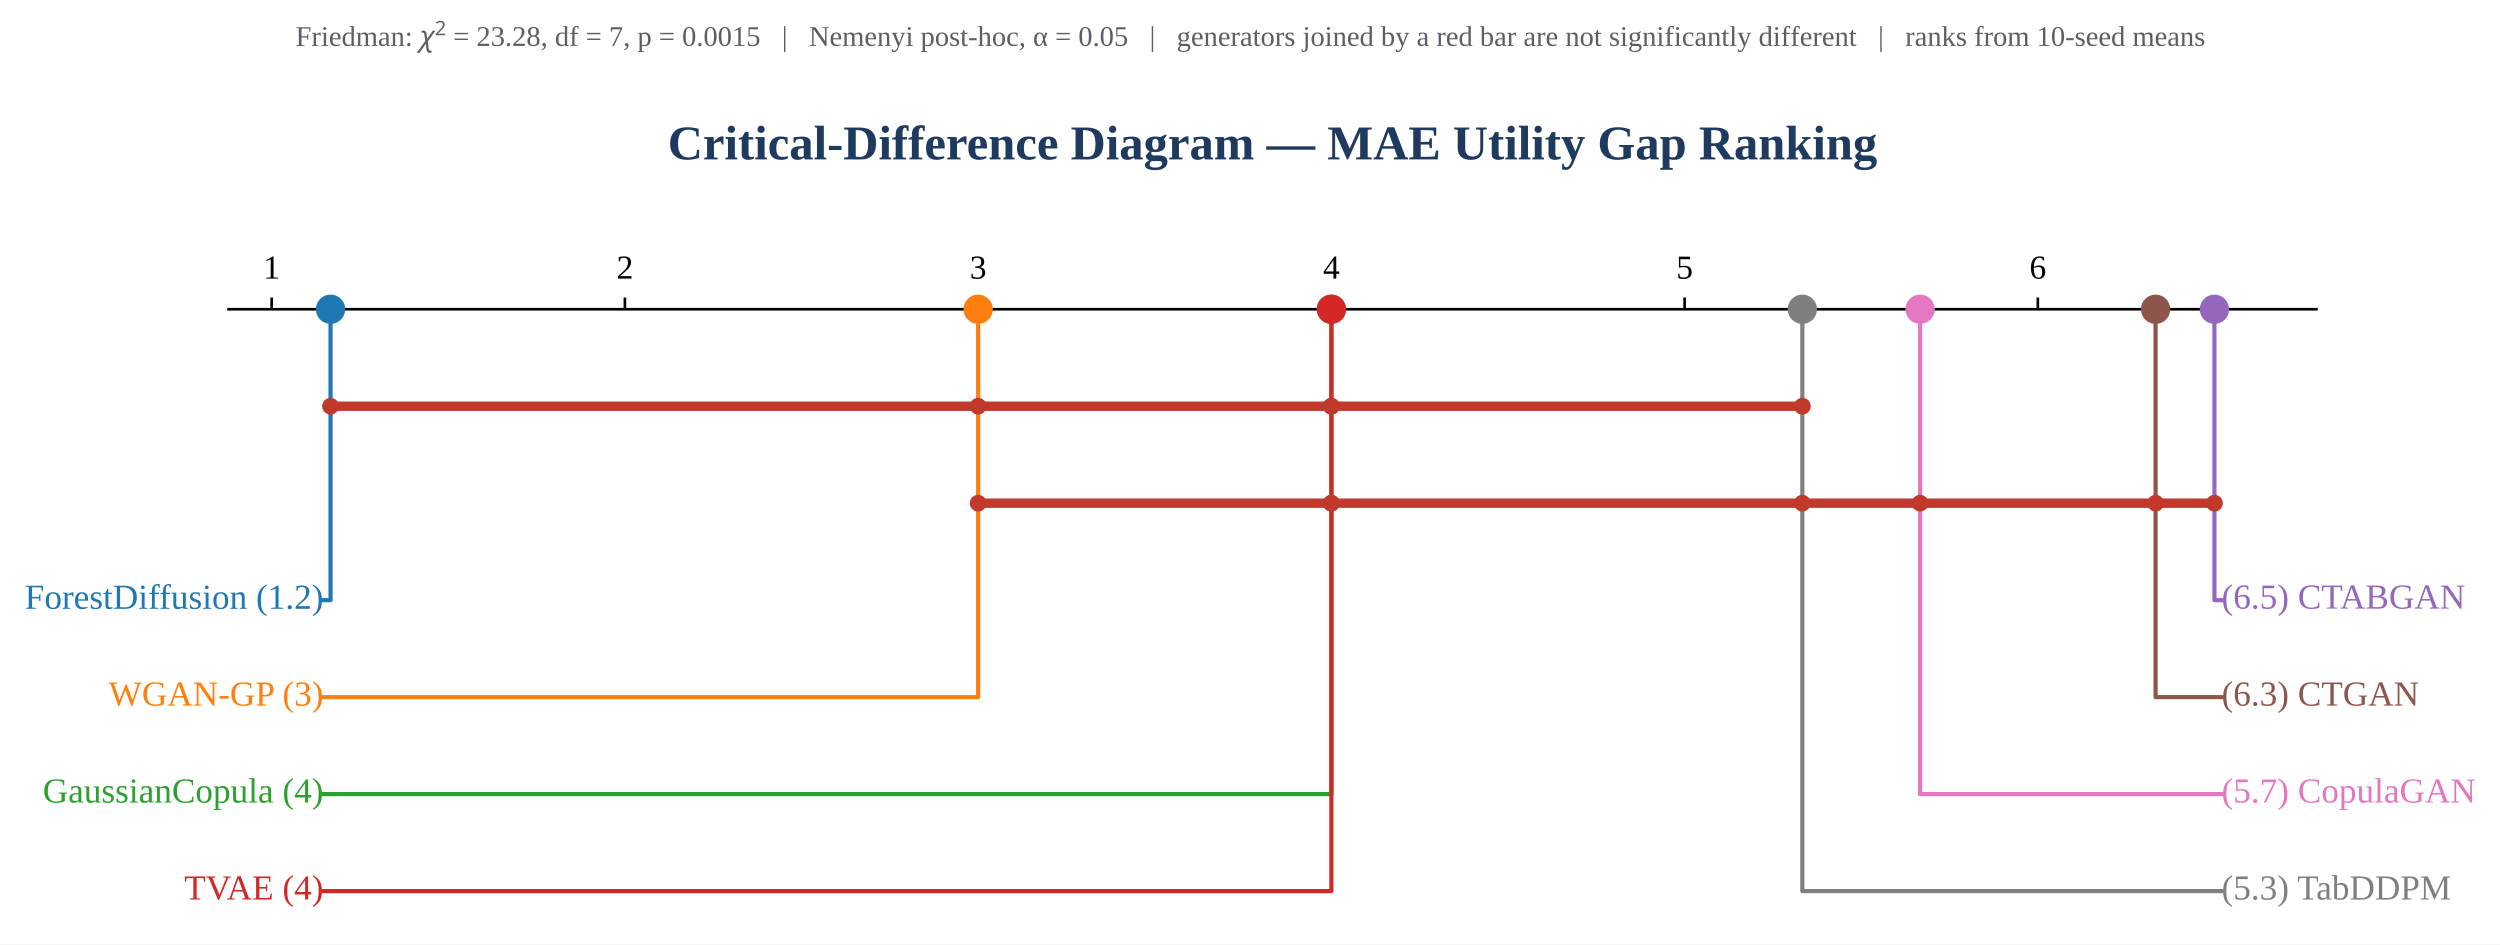
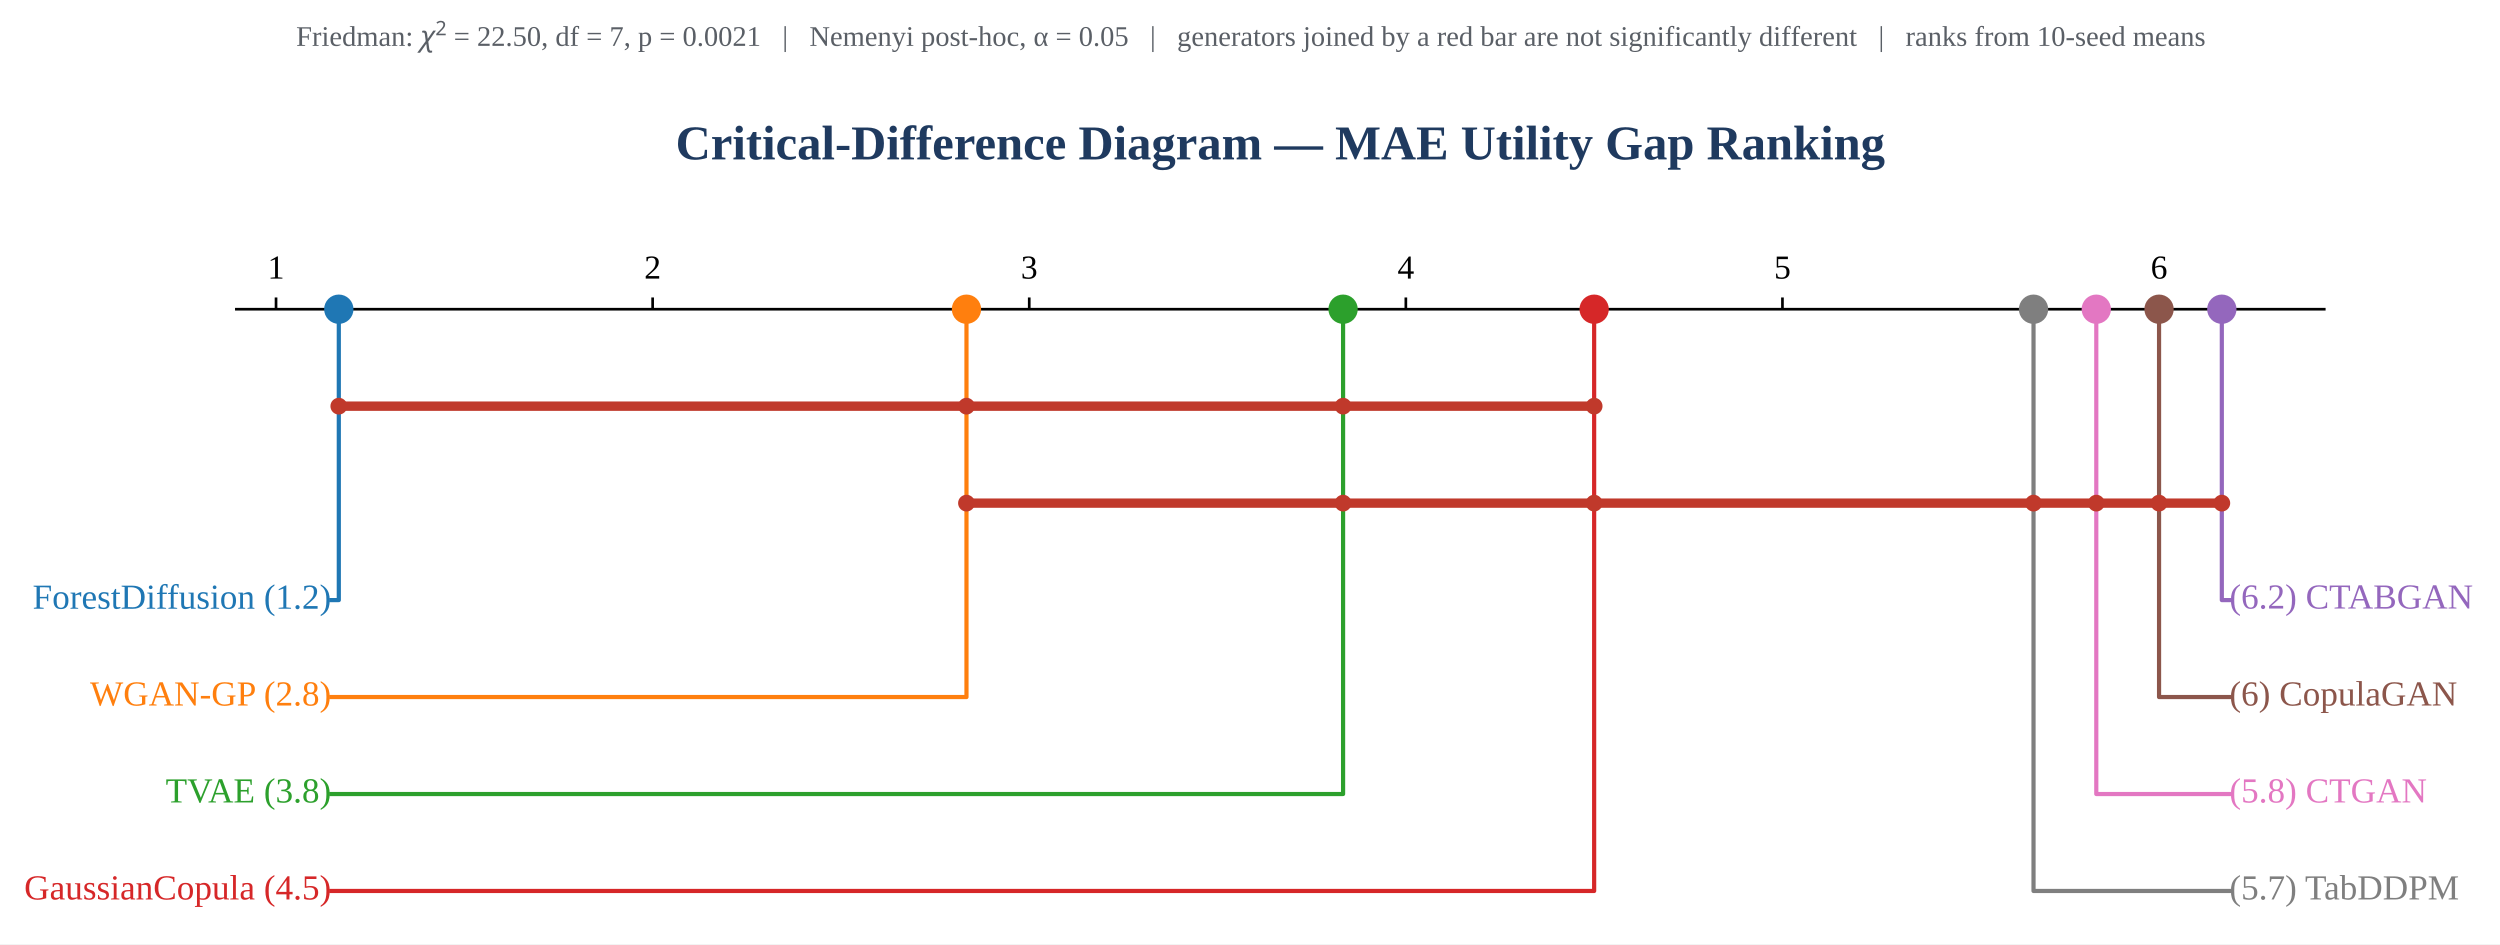
- <svg xmlns="http://www.w3.org/2000/svg" xmlns:xlink="http://www.w3.org/1999/xlink" width="745.301pt" height="281.52pt" viewBox="0 0 745.301 281.52" version="1.1">
+ <svg xmlns="http://www.w3.org/2000/svg" xmlns:xlink="http://www.w3.org/1999/xlink" width="745.386pt" height="281.52pt" viewBox="0 0 745.386 281.52" version="1.1">
  <defs>
    <style type="text/css">*{stroke-linejoin: round; stroke-linecap: butt}</style>
  </defs>
  <g id="figure_1">
    <g id="patch_1">
-       <path d="M 0 281.52  L 745.301 281.52  L 745.301 0  L 0 0  z " style="fill: #ffffff" />
+       <path d="M 0 281.52  L 745.386 281.52  L 745.386 0  L 0 0  z " style="fill: #ffffff" />
    </g>
    <g id="axes_1">
      <g id="patch_2">
-         <path d="M 68.147 274.32  L 690.57 274.32  L 690.57 83.52  L 68.147 83.52  z " style="fill: #ffffff" />
+         <path d="M 70.474 274.32  L 692.987 274.32  L 692.987 83.52  L 70.474 83.52  z " style="fill: #ffffff" />
      </g>
      <g id="matplotlib.axis_1">
        <g id="xtick_1">
          <g id="line2d_1">
            <defs>
-               <path id="m6cb0b99479" d="M 0 0  L 0 -3.5  " style="stroke: #000000; stroke-width: 0.8" />
+               <path id="ma6f47ea1eb" d="M 0 0  L 0 -3.5  " style="stroke: #000000; stroke-width: 0.8" />
            </defs>
            <g>
-               <use xlink:href="#m6cb0b99479" x="80.994" y="92.193" style="stroke: #000000; stroke-width: 0.8" />
+               <use xlink:href="#ma6f47ea1eb" x="82.301" y="92.193" style="stroke: #000000; stroke-width: 0.8" />
            </g>
          </g>
          <g id="text_1">
-             <text style="font-size: 10px; font-family: 'Tinos', 'Times New Roman', 'Liberation Serif', 'DejaVu Serif', serif; text-anchor: middle" x="80.994" y="83.063" transform="rotate(-0 80.99376 83.06304)">1</text>
+             <text style="font-size: 10px; font-family: 'Tinos', 'Times New Roman', 'Liberation Serif', 'DejaVu Serif', serif; text-anchor: middle" x="82.301" y="83.063" transform="rotate(-0 82.30123 83.06304)">1</text>
          </g>
        </g>
        <g id="xtick_2">
          <g id="line2d_2">
            <g>
-               <use xlink:href="#m6cb0b99479" x="186.299" y="92.193" style="stroke: #000000; stroke-width: 0.8" />
+               <use xlink:href="#ma6f47ea1eb" x="194.587" y="92.193" style="stroke: #000000; stroke-width: 0.8" />
            </g>
          </g>
          <g id="text_2">
-             <text style="font-size: 10px; font-family: 'Tinos', 'Times New Roman', 'Liberation Serif', 'DejaVu Serif', serif; text-anchor: middle" x="186.299" y="83.063" transform="rotate(-0 186.2989 83.06304)">2</text>
+             <text style="font-size: 10px; font-family: 'Tinos', 'Times New Roman', 'Liberation Serif', 'DejaVu Serif', serif; text-anchor: middle" x="194.587" y="83.063" transform="rotate(-0 194.5872 83.06304)">2</text>
          </g>
        </g>
        <g id="xtick_3">
          <g id="line2d_3">
            <g>
-               <use xlink:href="#m6cb0b99479" x="291.604" y="92.193" style="stroke: #000000; stroke-width: 0.8" />
+               <use xlink:href="#ma6f47ea1eb" x="306.873" y="92.193" style="stroke: #000000; stroke-width: 0.8" />
            </g>
          </g>
          <g id="text_3">
-             <text style="font-size: 10px; font-family: 'Tinos', 'Times New Roman', 'Liberation Serif', 'DejaVu Serif', serif; text-anchor: middle" x="291.604" y="83.063" transform="rotate(-0 291.6041 83.06304)">3</text>
+             <text style="font-size: 10px; font-family: 'Tinos', 'Times New Roman', 'Liberation Serif', 'DejaVu Serif', serif; text-anchor: middle" x="306.873" y="83.063" transform="rotate(-0 306.8732 83.06304)">3</text>
          </g>
        </g>
        <g id="xtick_4">
          <g id="line2d_4">
            <g>
-               <use xlink:href="#m6cb0b99479" x="396.909" y="92.193" style="stroke: #000000; stroke-width: 0.8" />
+               <use xlink:href="#ma6f47ea1eb" x="419.159" y="92.193" style="stroke: #000000; stroke-width: 0.8" />
            </g>
          </g>
          <g id="text_4">
-             <text style="font-size: 10px; font-family: 'Tinos', 'Times New Roman', 'Liberation Serif', 'DejaVu Serif', serif; text-anchor: middle" x="396.909" y="83.063" transform="rotate(-0 396.9092 83.06304)">4</text>
+             <text style="font-size: 10px; font-family: 'Tinos', 'Times New Roman', 'Liberation Serif', 'DejaVu Serif', serif; text-anchor: middle" x="419.159" y="83.063" transform="rotate(-0 419.1593 83.06304)">4</text>
          </g>
        </g>
        <g id="xtick_5">
          <g id="line2d_5">
            <g>
-               <use xlink:href="#m6cb0b99479" x="502.214" y="92.193" style="stroke: #000000; stroke-width: 0.8" />
+               <use xlink:href="#ma6f47ea1eb" x="531.445" y="92.193" style="stroke: #000000; stroke-width: 0.8" />
            </g>
          </g>
          <g id="text_5">
-             <text style="font-size: 10px; font-family: 'Tinos', 'Times New Roman', 'Liberation Serif', 'DejaVu Serif', serif; text-anchor: middle" x="502.214" y="83.063" transform="rotate(-0 502.2144 83.06304)">5</text>
+             <text style="font-size: 10px; font-family: 'Tinos', 'Times New Roman', 'Liberation Serif', 'DejaVu Serif', serif; text-anchor: middle" x="531.445" y="83.063" transform="rotate(-0 531.4453 83.06304)">5</text>
          </g>
        </g>
        <g id="xtick_6">
          <g id="line2d_6">
            <g>
-               <use xlink:href="#m6cb0b99479" x="607.52" y="92.193" style="stroke: #000000; stroke-width: 0.8" />
+               <use xlink:href="#ma6f47ea1eb" x="643.731" y="92.193" style="stroke: #000000; stroke-width: 0.8" />
            </g>
          </g>
          <g id="text_6">
-             <text style="font-size: 10px; font-family: 'Tinos', 'Times New Roman', 'Liberation Serif', 'DejaVu Serif', serif; text-anchor: middle" x="607.52" y="83.063" transform="rotate(-0 607.5195 83.06304)">6</text>
+             <text style="font-size: 10px; font-family: 'Tinos', 'Times New Roman', 'Liberation Serif', 'DejaVu Serif', serif; text-anchor: middle" x="643.731" y="83.063" transform="rotate(-0 643.7313 83.06304)">6</text>
          </g>
        </g>
      </g>
      <g id="line2d_7">
-         <path d="M 96.439 178.92  L 98.545 178.92  L 98.545 92.193  " clip-path="url(#p4c7561c23e)" style="fill: none; stroke: #1f77b4; stroke-width: 1.25; stroke-linecap: square" />
+         <path d="M 98.77 178.92  L 101.016 178.92  L 101.016 92.193  " clip-path="url(#p7aae675412)" style="fill: none; stroke: #1f77b4; stroke-width: 1.25; stroke-linecap: square" />
      </g>
      <g id="line2d_8">
-         <path d="M 96.439 207.829  L 291.604 207.829  L 291.604 92.193  " clip-path="url(#p4c7561c23e)" style="fill: none; stroke: #ff7f0e; stroke-width: 1.25; stroke-linecap: square" />
+         <path d="M 98.77 207.829  L 288.159 207.829  L 288.159 92.193  " clip-path="url(#p7aae675412)" style="fill: none; stroke: #ff7f0e; stroke-width: 1.25; stroke-linecap: square" />
      </g>
      <g id="line2d_9">
-         <path d="M 96.439 236.738  L 396.909 236.738  L 396.909 92.193  " clip-path="url(#p4c7561c23e)" style="fill: none; stroke: #2ca02c; stroke-width: 1.25; stroke-linecap: square" />
+         <path d="M 98.77 236.738  L 400.445 236.738  L 400.445 92.193  " clip-path="url(#p7aae675412)" style="fill: none; stroke: #2ca02c; stroke-width: 1.25; stroke-linecap: square" />
      </g>
      <g id="line2d_10">
-         <path d="M 96.439 265.647  L 396.909 265.647  L 396.909 92.193  " clip-path="url(#p4c7561c23e)" style="fill: none; stroke: #d62728; stroke-width: 1.25; stroke-linecap: square" />
+         <path d="M 98.77 265.647  L 475.302 265.647  L 475.302 92.193  " clip-path="url(#p7aae675412)" style="fill: none; stroke: #d62728; stroke-width: 1.25; stroke-linecap: square" />
      </g>
      <g id="line2d_11">
-         <path d="M 662.278 178.92  L 660.172 178.92  L 660.172 92.193  " clip-path="url(#p4c7561c23e)" style="fill: none; stroke: #9467bd; stroke-width: 1.25; stroke-linecap: square" />
+         <path d="M 664.691 178.92  L 662.446 178.92  L 662.446 92.193  " clip-path="url(#p7aae675412)" style="fill: none; stroke: #9467bd; stroke-width: 1.25; stroke-linecap: square" />
      </g>
      <g id="line2d_12">
-         <path d="M 662.278 207.829  L 642.621 207.829  L 642.621 92.193  " clip-path="url(#p4c7561c23e)" style="fill: none; stroke: #8c564b; stroke-width: 1.25; stroke-linecap: square" />
+         <path d="M 664.691 207.829  L 643.731 207.829  L 643.731 92.193  " clip-path="url(#p7aae675412)" style="fill: none; stroke: #8c564b; stroke-width: 1.25; stroke-linecap: square" />
      </g>
      <g id="line2d_13">
-         <path d="M 662.278 236.738  L 572.418 236.738  L 572.418 92.193  " clip-path="url(#p4c7561c23e)" style="fill: none; stroke: #e377c2; stroke-width: 1.25; stroke-linecap: square" />
+         <path d="M 664.691 236.738  L 625.017 236.738  L 625.017 92.193  " clip-path="url(#p7aae675412)" style="fill: none; stroke: #e377c2; stroke-width: 1.25; stroke-linecap: square" />
      </g>
      <g id="line2d_14">
-         <path d="M 662.278 265.647  L 537.316 265.647  L 537.316 92.193  " clip-path="url(#p4c7561c23e)" style="fill: none; stroke: #7f7f7f; stroke-width: 1.25; stroke-linecap: square" />
+         <path d="M 664.691 265.647  L 606.303 265.647  L 606.303 92.193  " clip-path="url(#p7aae675412)" style="fill: none; stroke: #7f7f7f; stroke-width: 1.25; stroke-linecap: square" />
      </g>
      <g id="patch_3">
-         <path d="M 68.147 92.193  L 690.57 92.193  " style="fill: none; stroke: #000000; stroke-width: 0.8; stroke-linejoin: miter; stroke-linecap: square" />
+         <path d="M 70.474 92.193  L 692.987 92.193  " style="fill: none; stroke: #000000; stroke-width: 0.8; stroke-linejoin: miter; stroke-linecap: square" />
      </g>
      <g id="line2d_15">
-         <path d="M 291.604 121.102  L 98.545 121.102  L 537.316 121.102  L 396.909 121.102  L 396.909 121.102  " clip-path="url(#p4c7561c23e)" style="fill: none; stroke: #c0392b; stroke-width: 2.8; stroke-linecap: square" />
-         <defs>
-           <path id="md70bd07c31" d="M 0 2  C 0.53 2 1.039 1.789 1.414 1.414  C 1.789 1.039 2 0.53 2 0  C 2 -0.53 1.789 -1.039 1.414 -1.414  C 1.039 -1.789 0.53 -2 0 -2  C -0.53 -2 -1.039 -1.789 -1.414 -1.414  C -1.789 -1.039 -2 -0.53 -2 0  C -2 0.53 -1.789 1.039 -1.414 1.414  C -1.039 1.789 -0.53 2 0 2  z " style="stroke: #c0392b" />
-         </defs>
-         <g clip-path="url(#p4c7561c23e)">
-           <use xlink:href="#md70bd07c31" x="291.604" y="121.102" style="fill: #c0392b; stroke: #c0392b" />
-           <use xlink:href="#md70bd07c31" x="98.545" y="121.102" style="fill: #c0392b; stroke: #c0392b" />
-           <use xlink:href="#md70bd07c31" x="537.316" y="121.102" style="fill: #c0392b; stroke: #c0392b" />
-           <use xlink:href="#md70bd07c31" x="396.909" y="121.102" style="fill: #c0392b; stroke: #c0392b" />
-           <use xlink:href="#md70bd07c31" x="396.909" y="121.102" style="fill: #c0392b; stroke: #c0392b" />
+         <path d="M 475.302 121.102  L 400.445 121.102  L 288.159 121.102  L 101.016 121.102  " clip-path="url(#p7aae675412)" style="fill: none; stroke: #c0392b; stroke-width: 2.8; stroke-linecap: square" />
+         <defs>
+           <path id="m2d533ef9a0" d="M 0 2  C 0.53 2 1.039 1.789 1.414 1.414  C 1.789 1.039 2 0.53 2 0  C 2 -0.53 1.789 -1.039 1.414 -1.414  C 1.039 -1.789 0.53 -2 0 -2  C -0.53 -2 -1.039 -1.789 -1.414 -1.414  C -1.789 -1.039 -2 -0.53 -2 0  C -2 0.53 -1.789 1.039 -1.414 1.414  C -1.039 1.789 -0.53 2 0 2  z " style="stroke: #c0392b" />
+         </defs>
+         <g clip-path="url(#p7aae675412)">
+           <use xlink:href="#m2d533ef9a0" x="475.302" y="121.102" style="fill: #c0392b; stroke: #c0392b" />
+           <use xlink:href="#m2d533ef9a0" x="400.445" y="121.102" style="fill: #c0392b; stroke: #c0392b" />
+           <use xlink:href="#m2d533ef9a0" x="288.159" y="121.102" style="fill: #c0392b; stroke: #c0392b" />
+           <use xlink:href="#m2d533ef9a0" x="101.016" y="121.102" style="fill: #c0392b; stroke: #c0392b" />
        </g>
      </g>
      <g id="line2d_16">
-         <path d="M 291.604 150.011  L 572.418 150.011  L 642.621 150.011  L 537.316 150.011  L 396.909 150.011  L 660.172 150.011  L 396.909 150.011  " clip-path="url(#p4c7561c23e)" style="fill: none; stroke: #c0392b; stroke-width: 2.8; stroke-linecap: square" />
-         <g clip-path="url(#p4c7561c23e)">
-           <use xlink:href="#md70bd07c31" x="291.604" y="150.011" style="fill: #c0392b; stroke: #c0392b" />
-           <use xlink:href="#md70bd07c31" x="572.418" y="150.011" style="fill: #c0392b; stroke: #c0392b" />
-           <use xlink:href="#md70bd07c31" x="642.621" y="150.011" style="fill: #c0392b; stroke: #c0392b" />
-           <use xlink:href="#md70bd07c31" x="537.316" y="150.011" style="fill: #c0392b; stroke: #c0392b" />
-           <use xlink:href="#md70bd07c31" x="396.909" y="150.011" style="fill: #c0392b; stroke: #c0392b" />
-           <use xlink:href="#md70bd07c31" x="660.172" y="150.011" style="fill: #c0392b; stroke: #c0392b" />
-           <use xlink:href="#md70bd07c31" x="396.909" y="150.011" style="fill: #c0392b; stroke: #c0392b" />
+         <path d="M 475.302 150.011  L 400.445 150.011  L 643.731 150.011  L 606.303 150.011  L 288.159 150.011  L 625.017 150.011  L 662.446 150.011  " clip-path="url(#p7aae675412)" style="fill: none; stroke: #c0392b; stroke-width: 2.8; stroke-linecap: square" />
+         <g clip-path="url(#p7aae675412)">
+           <use xlink:href="#m2d533ef9a0" x="475.302" y="150.011" style="fill: #c0392b; stroke: #c0392b" />
+           <use xlink:href="#m2d533ef9a0" x="400.445" y="150.011" style="fill: #c0392b; stroke: #c0392b" />
+           <use xlink:href="#m2d533ef9a0" x="643.731" y="150.011" style="fill: #c0392b; stroke: #c0392b" />
+           <use xlink:href="#m2d533ef9a0" x="606.303" y="150.011" style="fill: #c0392b; stroke: #c0392b" />
+           <use xlink:href="#m2d533ef9a0" x="288.159" y="150.011" style="fill: #c0392b; stroke: #c0392b" />
+           <use xlink:href="#m2d533ef9a0" x="625.017" y="150.011" style="fill: #c0392b; stroke: #c0392b" />
+           <use xlink:href="#m2d533ef9a0" x="662.446" y="150.011" style="fill: #c0392b; stroke: #c0392b" />
        </g>
      </g>
      <g id="text_7">
-         <text style="font-size: 10.5px; font-family: 'Tinos', 'Times New Roman', 'Liberation Serif', 'DejaVu Serif', serif; text-anchor: end; fill: #1f77b4" x="96.439" y="181.498" transform="rotate(-0 96.43852 181.4982)">ForestDiffusion (1.2)</text>
+         <text style="font-size: 10.5px; font-family: 'Tinos', 'Times New Roman', 'Liberation Serif', 'DejaVu Serif', serif; text-anchor: end; fill: #1f77b4" x="98.77" y="181.498" transform="rotate(-0 98.76984 181.4982)">ForestDiffusion (1.2)</text>
      </g>
      <g id="text_8">
-         <text style="font-size: 10.5px; font-family: 'Tinos', 'Times New Roman', 'Liberation Serif', 'DejaVu Serif', serif; text-anchor: end; fill: #ff7f0e" x="96.439" y="210.354" transform="rotate(-0 96.43852 210.354)">WGAN-GP (3)</text>
+         <text style="font-size: 10.5px; font-family: 'Tinos', 'Times New Roman', 'Liberation Serif', 'DejaVu Serif', serif; text-anchor: end; fill: #ff7f0e" x="98.77" y="210.354" transform="rotate(-0 98.76984 210.354)">WGAN-GP (2.8)</text>
      </g>
      <g id="text_9">
-         <text style="font-size: 10.5px; font-family: 'Tinos', 'Times New Roman', 'Liberation Serif', 'DejaVu Serif', serif; text-anchor: end; fill: #2ca02c" x="96.439" y="239.263" transform="rotate(-0 96.43852 239.2631)">GaussianCopula (4)</text>
+         <text style="font-size: 10.5px; font-family: 'Tinos', 'Times New Roman', 'Liberation Serif', 'DejaVu Serif', serif; text-anchor: end; fill: #2ca02c" x="98.77" y="239.263" transform="rotate(-0 98.76984 239.2631)">TVAE (3.8)</text>
      </g>
      <g id="text_10">
-         <text style="font-size: 10.5px; font-family: 'Tinos', 'Times New Roman', 'Liberation Serif', 'DejaVu Serif', serif; text-anchor: end; fill: #d62728" x="96.439" y="268.172" transform="rotate(-0 96.43852 268.1722)">TVAE (4)</text>
+         <text style="font-size: 10.5px; font-family: 'Tinos', 'Times New Roman', 'Liberation Serif', 'DejaVu Serif', serif; text-anchor: end; fill: #d62728" x="98.77" y="268.172" transform="rotate(-0 98.76984 268.1722)">GaussianCopula (4.5)</text>
      </g>
      <g id="text_11">
-         <text style="font-size: 10.5px; font-family: 'Tinos', 'Times New Roman', 'Liberation Serif', 'DejaVu Serif', serif; text-anchor: start; fill: #9467bd" x="662.278" y="181.445" transform="rotate(-0 662.2782 181.4449)">(6.5) CTABGAN</text>
+         <text style="font-size: 10.5px; font-family: 'Tinos', 'Times New Roman', 'Liberation Serif', 'DejaVu Serif', serif; text-anchor: start; fill: #9467bd" x="664.691" y="181.445" transform="rotate(-0 664.6913 181.4449)">(6.2) CTABGAN</text>
      </g>
      <g id="text_12">
-         <text style="font-size: 10.5px; font-family: 'Tinos', 'Times New Roman', 'Liberation Serif', 'DejaVu Serif', serif; text-anchor: start; fill: #8c564b" x="662.278" y="210.354" transform="rotate(-0 662.2782 210.354)">(6.3) CTGAN</text>
+         <text style="font-size: 10.5px; font-family: 'Tinos', 'Times New Roman', 'Liberation Serif', 'DejaVu Serif', serif; text-anchor: start; fill: #8c564b" x="664.691" y="210.354" transform="rotate(-0 664.6913 210.354)">(6) CopulaGAN</text>
      </g>
      <g id="text_13">
-         <text style="font-size: 10.5px; font-family: 'Tinos', 'Times New Roman', 'Liberation Serif', 'DejaVu Serif', serif; text-anchor: start; fill: #e377c2" x="662.278" y="239.263" transform="rotate(-0 662.2782 239.2631)">(5.7) CopulaGAN</text>
+         <text style="font-size: 10.5px; font-family: 'Tinos', 'Times New Roman', 'Liberation Serif', 'DejaVu Serif', serif; text-anchor: start; fill: #e377c2" x="664.691" y="239.263" transform="rotate(-0 664.6913 239.2631)">(5.8) CTGAN</text>
      </g>
      <g id="text_14">
-         <text style="font-size: 10.5px; font-family: 'Tinos', 'Times New Roman', 'Liberation Serif', 'DejaVu Serif', serif; text-anchor: start; fill: #7f7f7f" x="662.278" y="268.172" transform="rotate(-0 662.2782 268.1722)">(5.3) TabDDPM</text>
+         <text style="font-size: 10.5px; font-family: 'Tinos', 'Times New Roman', 'Liberation Serif', 'DejaVu Serif', serif; text-anchor: start; fill: #7f7f7f" x="664.691" y="268.172" transform="rotate(-0 664.6913 268.1722)">(5.7) TabDDPM</text>
      </g>
      <g id="text_15">
-         <text style="font-weight: 700; font-size: 14.5px; font-family: 'Tinos', 'Times New Roman', 'Liberation Serif', 'DejaVu Serif', serif; text-anchor: middle; fill: #1f3a5f" x="379.358" y="47.52" transform="rotate(-0 379.3583 47.52)">Critical-Difference Diagram — MAE Utility Gap Ranking</text>
+         <text style="font-weight: 700; font-size: 14.5px; font-family: 'Tinos', 'Times New Roman', 'Liberation Serif', 'DejaVu Serif', serif; text-anchor: middle; fill: #1f3a5f" x="381.731" y="47.52" transform="rotate(-0 381.7306 47.52)">Critical-Difference Diagram — MAE Utility Gap Ranking</text>
      </g>
      <g id="PathCollection_1">
        <defs>
-           <path id="m53646db72e" d="M 0 3.873  C 1.027 3.873 2.012 3.465 2.739 2.739  C 3.465 2.012 3.873 1.027 3.873 0  C 3.873 -1.027 3.465 -2.012 2.739 -2.739  C 2.012 -3.465 1.027 -3.873 0 -3.873  C -1.027 -3.873 -2.012 -3.465 -2.739 -2.739  C -3.465 -2.012 -3.873 -1.027 -3.873 0  C -3.873 1.027 -3.465 2.012 -2.739 2.739  C -2.012 3.465 -1.027 3.873 0 3.873  z " style="stroke: #1f77b4" />
-         </defs>
-         <g clip-path="url(#p4c7561c23e)">
-           <use xlink:href="#m53646db72e" x="98.545" y="92.193" style="fill: #1f77b4; stroke: #1f77b4" />
+           <path id="m0e9eb697b1" d="M 0 3.873  C 1.027 3.873 2.012 3.465 2.739 2.739  C 3.465 2.012 3.873 1.027 3.873 0  C 3.873 -1.027 3.465 -2.012 2.739 -2.739  C 2.012 -3.465 1.027 -3.873 0 -3.873  C -1.027 -3.873 -2.012 -3.465 -2.739 -2.739  C -3.465 -2.012 -3.873 -1.027 -3.873 0  C -3.873 1.027 -3.465 2.012 -2.739 2.739  C -2.012 3.465 -1.027 3.873 0 3.873  z " style="stroke: #1f77b4" />
+         </defs>
+         <g clip-path="url(#p7aae675412)">
+           <use xlink:href="#m0e9eb697b1" x="101.016" y="92.193" style="fill: #1f77b4; stroke: #1f77b4" />
        </g>
      </g>
      <g id="PathCollection_2">
        <defs>
-           <path id="m90fae96ebd" d="M 0 3.873  C 1.027 3.873 2.012 3.465 2.739 2.739  C 3.465 2.012 3.873 1.027 3.873 0  C 3.873 -1.027 3.465 -2.012 2.739 -2.739  C 2.012 -3.465 1.027 -3.873 0 -3.873  C -1.027 -3.873 -2.012 -3.465 -2.739 -2.739  C -3.465 -2.012 -3.873 -1.027 -3.873 0  C -3.873 1.027 -3.465 2.012 -2.739 2.739  C -2.012 3.465 -1.027 3.873 0 3.873  z " style="stroke: #ff7f0e" />
-         </defs>
-         <g clip-path="url(#p4c7561c23e)">
-           <use xlink:href="#m90fae96ebd" x="291.604" y="92.193" style="fill: #ff7f0e; stroke: #ff7f0e" />
+           <path id="mc694097a4e" d="M 0 3.873  C 1.027 3.873 2.012 3.465 2.739 2.739  C 3.465 2.012 3.873 1.027 3.873 0  C 3.873 -1.027 3.465 -2.012 2.739 -2.739  C 2.012 -3.465 1.027 -3.873 0 -3.873  C -1.027 -3.873 -2.012 -3.465 -2.739 -2.739  C -3.465 -2.012 -3.873 -1.027 -3.873 0  C -3.873 1.027 -3.465 2.012 -2.739 2.739  C -2.012 3.465 -1.027 3.873 0 3.873  z " style="stroke: #ff7f0e" />
+         </defs>
+         <g clip-path="url(#p7aae675412)">
+           <use xlink:href="#mc694097a4e" x="288.159" y="92.193" style="fill: #ff7f0e; stroke: #ff7f0e" />
        </g>
      </g>
      <g id="PathCollection_3">
        <defs>
-           <path id="m777a278b5d" d="M 0 3.873  C 1.027 3.873 2.012 3.465 2.739 2.739  C 3.465 2.012 3.873 1.027 3.873 0  C 3.873 -1.027 3.465 -2.012 2.739 -2.739  C 2.012 -3.465 1.027 -3.873 0 -3.873  C -1.027 -3.873 -2.012 -3.465 -2.739 -2.739  C -3.465 -2.012 -3.873 -1.027 -3.873 0  C -3.873 1.027 -3.465 2.012 -2.739 2.739  C -2.012 3.465 -1.027 3.873 0 3.873  z " style="stroke: #2ca02c" />
-         </defs>
-         <g clip-path="url(#p4c7561c23e)">
-           <use xlink:href="#m777a278b5d" x="396.909" y="92.193" style="fill: #2ca02c; stroke: #2ca02c" />
+           <path id="ma99a0a6da2" d="M 0 3.873  C 1.027 3.873 2.012 3.465 2.739 2.739  C 3.465 2.012 3.873 1.027 3.873 0  C 3.873 -1.027 3.465 -2.012 2.739 -2.739  C 2.012 -3.465 1.027 -3.873 0 -3.873  C -1.027 -3.873 -2.012 -3.465 -2.739 -2.739  C -3.465 -2.012 -3.873 -1.027 -3.873 0  C -3.873 1.027 -3.465 2.012 -2.739 2.739  C -2.012 3.465 -1.027 3.873 0 3.873  z " style="stroke: #2ca02c" />
+         </defs>
+         <g clip-path="url(#p7aae675412)">
+           <use xlink:href="#ma99a0a6da2" x="400.445" y="92.193" style="fill: #2ca02c; stroke: #2ca02c" />
        </g>
      </g>
      <g id="PathCollection_4">
        <defs>
-           <path id="m4842269b69" d="M 0 3.873  C 1.027 3.873 2.012 3.465 2.739 2.739  C 3.465 2.012 3.873 1.027 3.873 0  C 3.873 -1.027 3.465 -2.012 2.739 -2.739  C 2.012 -3.465 1.027 -3.873 0 -3.873  C -1.027 -3.873 -2.012 -3.465 -2.739 -2.739  C -3.465 -2.012 -3.873 -1.027 -3.873 0  C -3.873 1.027 -3.465 2.012 -2.739 2.739  C -2.012 3.465 -1.027 3.873 0 3.873  z " style="stroke: #d62728" />
-         </defs>
-         <g clip-path="url(#p4c7561c23e)">
-           <use xlink:href="#m4842269b69" x="396.909" y="92.193" style="fill: #d62728; stroke: #d62728" />
+           <path id="m46b0d01116" d="M 0 3.873  C 1.027 3.873 2.012 3.465 2.739 2.739  C 3.465 2.012 3.873 1.027 3.873 0  C 3.873 -1.027 3.465 -2.012 2.739 -2.739  C 2.012 -3.465 1.027 -3.873 0 -3.873  C -1.027 -3.873 -2.012 -3.465 -2.739 -2.739  C -3.465 -2.012 -3.873 -1.027 -3.873 0  C -3.873 1.027 -3.465 2.012 -2.739 2.739  C -2.012 3.465 -1.027 3.873 0 3.873  z " style="stroke: #d62728" />
+         </defs>
+         <g clip-path="url(#p7aae675412)">
+           <use xlink:href="#m46b0d01116" x="475.302" y="92.193" style="fill: #d62728; stroke: #d62728" />
        </g>
      </g>
      <g id="PathCollection_5">
        <defs>
-           <path id="m68a5deee32" d="M 0 3.873  C 1.027 3.873 2.012 3.465 2.739 2.739  C 3.465 2.012 3.873 1.027 3.873 0  C 3.873 -1.027 3.465 -2.012 2.739 -2.739  C 2.012 -3.465 1.027 -3.873 0 -3.873  C -1.027 -3.873 -2.012 -3.465 -2.739 -2.739  C -3.465 -2.012 -3.873 -1.027 -3.873 0  C -3.873 1.027 -3.465 2.012 -2.739 2.739  C -2.012 3.465 -1.027 3.873 0 3.873  z " style="stroke: #9467bd" />
-         </defs>
-         <g clip-path="url(#p4c7561c23e)">
-           <use xlink:href="#m68a5deee32" x="660.172" y="92.193" style="fill: #9467bd; stroke: #9467bd" />
+           <path id="m7863a29d49" d="M 0 3.873  C 1.027 3.873 2.012 3.465 2.739 2.739  C 3.465 2.012 3.873 1.027 3.873 0  C 3.873 -1.027 3.465 -2.012 2.739 -2.739  C 2.012 -3.465 1.027 -3.873 0 -3.873  C -1.027 -3.873 -2.012 -3.465 -2.739 -2.739  C -3.465 -2.012 -3.873 -1.027 -3.873 0  C -3.873 1.027 -3.465 2.012 -2.739 2.739  C -2.012 3.465 -1.027 3.873 0 3.873  z " style="stroke: #9467bd" />
+         </defs>
+         <g clip-path="url(#p7aae675412)">
+           <use xlink:href="#m7863a29d49" x="662.446" y="92.193" style="fill: #9467bd; stroke: #9467bd" />
        </g>
      </g>
      <g id="PathCollection_6">
        <defs>
-           <path id="m650fa266cc" d="M 0 3.873  C 1.027 3.873 2.012 3.465 2.739 2.739  C 3.465 2.012 3.873 1.027 3.873 0  C 3.873 -1.027 3.465 -2.012 2.739 -2.739  C 2.012 -3.465 1.027 -3.873 0 -3.873  C -1.027 -3.873 -2.012 -3.465 -2.739 -2.739  C -3.465 -2.012 -3.873 -1.027 -3.873 0  C -3.873 1.027 -3.465 2.012 -2.739 2.739  C -2.012 3.465 -1.027 3.873 0 3.873  z " style="stroke: #8c564b" />
-         </defs>
-         <g clip-path="url(#p4c7561c23e)">
-           <use xlink:href="#m650fa266cc" x="642.621" y="92.193" style="fill: #8c564b; stroke: #8c564b" />
+           <path id="m4fe1d72489" d="M 0 3.873  C 1.027 3.873 2.012 3.465 2.739 2.739  C 3.465 2.012 3.873 1.027 3.873 0  C 3.873 -1.027 3.465 -2.012 2.739 -2.739  C 2.012 -3.465 1.027 -3.873 0 -3.873  C -1.027 -3.873 -2.012 -3.465 -2.739 -2.739  C -3.465 -2.012 -3.873 -1.027 -3.873 0  C -3.873 1.027 -3.465 2.012 -2.739 2.739  C -2.012 3.465 -1.027 3.873 0 3.873  z " style="stroke: #8c564b" />
+         </defs>
+         <g clip-path="url(#p7aae675412)">
+           <use xlink:href="#m4fe1d72489" x="643.731" y="92.193" style="fill: #8c564b; stroke: #8c564b" />
        </g>
      </g>
      <g id="PathCollection_7">
        <defs>
-           <path id="me91888daf4" d="M 0 3.873  C 1.027 3.873 2.012 3.465 2.739 2.739  C 3.465 2.012 3.873 1.027 3.873 0  C 3.873 -1.027 3.465 -2.012 2.739 -2.739  C 2.012 -3.465 1.027 -3.873 0 -3.873  C -1.027 -3.873 -2.012 -3.465 -2.739 -2.739  C -3.465 -2.012 -3.873 -1.027 -3.873 0  C -3.873 1.027 -3.465 2.012 -2.739 2.739  C -2.012 3.465 -1.027 3.873 0 3.873  z " style="stroke: #e377c2" />
-         </defs>
-         <g clip-path="url(#p4c7561c23e)">
-           <use xlink:href="#me91888daf4" x="572.418" y="92.193" style="fill: #e377c2; stroke: #e377c2" />
+           <path id="m22a06f917c" d="M 0 3.873  C 1.027 3.873 2.012 3.465 2.739 2.739  C 3.465 2.012 3.873 1.027 3.873 0  C 3.873 -1.027 3.465 -2.012 2.739 -2.739  C 2.012 -3.465 1.027 -3.873 0 -3.873  C -1.027 -3.873 -2.012 -3.465 -2.739 -2.739  C -3.465 -2.012 -3.873 -1.027 -3.873 0  C -3.873 1.027 -3.465 2.012 -2.739 2.739  C -2.012 3.465 -1.027 3.873 0 3.873  z " style="stroke: #e377c2" />
+         </defs>
+         <g clip-path="url(#p7aae675412)">
+           <use xlink:href="#m22a06f917c" x="625.017" y="92.193" style="fill: #e377c2; stroke: #e377c2" />
        </g>
      </g>
      <g id="PathCollection_8">
        <defs>
-           <path id="m9b642ad0ae" d="M 0 3.873  C 1.027 3.873 2.012 3.465 2.739 2.739  C 3.465 2.012 3.873 1.027 3.873 0  C 3.873 -1.027 3.465 -2.012 2.739 -2.739  C 2.012 -3.465 1.027 -3.873 0 -3.873  C -1.027 -3.873 -2.012 -3.465 -2.739 -2.739  C -3.465 -2.012 -3.873 -1.027 -3.873 0  C -3.873 1.027 -3.465 2.012 -2.739 2.739  C -2.012 3.465 -1.027 3.873 0 3.873  z " style="stroke: #7f7f7f" />
-         </defs>
-         <g clip-path="url(#p4c7561c23e)">
-           <use xlink:href="#m9b642ad0ae" x="537.316" y="92.193" style="fill: #7f7f7f; stroke: #7f7f7f" />
+           <path id="m888c6d6b63" d="M 0 3.873  C 1.027 3.873 2.012 3.465 2.739 2.739  C 3.465 2.012 3.873 1.027 3.873 0  C 3.873 -1.027 3.465 -2.012 2.739 -2.739  C 2.012 -3.465 1.027 -3.873 0 -3.873  C -1.027 -3.873 -2.012 -3.465 -2.739 -2.739  C -3.465 -2.012 -3.873 -1.027 -3.873 0  C -3.873 1.027 -3.465 2.012 -2.739 2.739  C -2.012 3.465 -1.027 3.873 0 3.873  z " style="stroke: #7f7f7f" />
+         </defs>
+         <g clip-path="url(#p7aae675412)">
+           <use xlink:href="#m888c6d6b63" x="606.303" y="92.193" style="fill: #7f7f7f; stroke: #7f7f7f" />
        </g>
      </g>
    </g>
    <g id="text_16">
-       <g style="fill: #5a5f66" transform="translate(88.12335 14.255)">
+       <g style="fill: #5a5f66" transform="translate(88.29059 14.255)">
        <text>
          <tspan x="0" y="-0.57" style="font-size: 8.5px; font-family: 'Tinos'; fill: #5a5f66">F</tspan>
          <tspan x="4.727" y="-0.57" style="font-size: 8.5px; font-family: 'Tinos'; fill: #5a5f66">r</tspan>
          <tspan x="7.558" y="-0.57" style="font-size: 8.5px; font-family: 'Tinos'; fill: #5a5f66">i</tspan>
          <tspan x="9.919" y="-0.57" style="font-size: 8.5px; font-family: 'Tinos'; fill: #5a5f66">e</tspan>
          <tspan x="13.692" y="-0.57" style="font-size: 8.5px; font-family: 'Tinos'; fill: #5a5f66">d</tspan>
          <tspan x="17.942" y="-0.57" style="font-size: 8.5px; font-family: 'Tinos'; fill: #5a5f66">m</tspan>
          <tspan x="24.554" y="-0.57" style="font-size: 8.5px; font-family: 'Tinos'; fill: #5a5f66">a</tspan>
          <tspan x="28.326" y="-0.57" style="font-size: 8.5px; font-family: 'Tinos'; fill: #5a5f66">n</tspan>
          <tspan x="32.576" y="-0.57" style="font-size: 8.5px; font-family: 'Tinos'; fill: #5a5f66">:</tspan>
          <tspan x="34.938" y="-0.57" style="font-size: 8.5px; font-family: 'Tinos'; fill: #5a5f66"> </tspan>
          <tspan x="44.875" y="-0.57" style="font-size: 8.5px; font-family: 'Tinos'; fill: #5a5f66"> </tspan>
          <tspan x="47" y="-0.57" style="font-size: 8.5px; font-family: 'Tinos'; fill: #5a5f66">=</tspan>
          <tspan x="51.794" y="-0.57" style="font-size: 8.5px; font-family: 'Tinos'; fill: #5a5f66"> </tspan>
          <tspan x="53.919" y="-0.57" style="font-size: 8.5px; font-family: 'Tinos'; fill: #5a5f66">2</tspan>
-           <tspan x="58.169" y="-0.57" style="font-size: 8.5px; font-family: 'Tinos'; fill: #5a5f66">3</tspan>
+           <tspan x="58.169" y="-0.57" style="font-size: 8.5px; font-family: 'Tinos'; fill: #5a5f66">2</tspan>
          <tspan x="62.419" y="-0.57" style="font-size: 8.5px; font-family: 'Tinos'; fill: #5a5f66">.</tspan>
-           <tspan x="64.544" y="-0.57" style="font-size: 8.5px; font-family: 'Tinos'; fill: #5a5f66">2</tspan>
-           <tspan x="68.794" y="-0.57" style="font-size: 8.5px; font-family: 'Tinos'; fill: #5a5f66">8</tspan>
+           <tspan x="64.544" y="-0.57" style="font-size: 8.5px; font-family: 'Tinos'; fill: #5a5f66">5</tspan>
+           <tspan x="68.794" y="-0.57" style="font-size: 8.5px; font-family: 'Tinos'; fill: #5a5f66">0</tspan>
          <tspan x="73.044" y="-0.57" style="font-size: 8.5px; font-family: 'Tinos'; fill: #5a5f66">,</tspan>
          <tspan x="75.169" y="-0.57" style="font-size: 8.5px; font-family: 'Tinos'; fill: #5a5f66"> </tspan>
          <tspan x="77.294" y="-0.57" style="font-size: 8.5px; font-family: 'Tinos'; fill: #5a5f66">d</tspan>
          <tspan x="81.544" y="-0.57" style="font-size: 8.5px; font-family: 'Tinos'; fill: #5a5f66">f</tspan>
          <tspan x="84.374" y="-0.57" style="font-size: 8.5px; font-family: 'Tinos'; fill: #5a5f66"> </tspan>
          <tspan x="86.499" y="-0.57" style="font-size: 8.5px; font-family: 'Tinos'; fill: #5a5f66">=</tspan>
          <tspan x="91.293" y="-0.57" style="font-size: 8.5px; font-family: 'Tinos'; fill: #5a5f66"> </tspan>
          <tspan x="93.418" y="-0.57" style="font-size: 8.5px; font-family: 'Tinos'; fill: #5a5f66">7</tspan>
          <tspan x="97.668" y="-0.57" style="font-size: 8.5px; font-family: 'Tinos'; fill: #5a5f66">,</tspan>
          <tspan x="99.793" y="-0.57" style="font-size: 8.5px; font-family: 'Tinos'; fill: #5a5f66"> </tspan>
          <tspan x="101.918" y="-0.57" style="font-size: 8.5px; font-family: 'Tinos'; fill: #5a5f66">p</tspan>
          <tspan x="106.168" y="-0.57" style="font-size: 8.5px; font-family: 'Tinos'; fill: #5a5f66"> </tspan>
          <tspan x="108.293" y="-0.57" style="font-size: 8.5px; font-family: 'Tinos'; fill: #5a5f66">=</tspan>
          <tspan x="113.087" y="-0.57" style="font-size: 8.5px; font-family: 'Tinos'; fill: #5a5f66"> </tspan>
          <tspan x="115.212" y="-0.57" style="font-size: 8.5px; font-family: 'Tinos'; fill: #5a5f66">0</tspan>
          <tspan x="119.462" y="-0.57" style="font-size: 8.5px; font-family: 'Tinos'; fill: #5a5f66">.</tspan>
          <tspan x="121.587" y="-0.57" style="font-size: 8.5px; font-family: 'Tinos'; fill: #5a5f66">0</tspan>
          <tspan x="125.837" y="-0.57" style="font-size: 8.5px; font-family: 'Tinos'; fill: #5a5f66">0</tspan>
-           <tspan x="130.087" y="-0.57" style="font-size: 8.5px; font-family: 'Tinos'; fill: #5a5f66">1</tspan>
-           <tspan x="134.337" y="-0.57" style="font-size: 8.5px; font-family: 'Tinos'; fill: #5a5f66">5</tspan>
+           <tspan x="130.087" y="-0.57" style="font-size: 8.5px; font-family: 'Tinos'; fill: #5a5f66">2</tspan>
+           <tspan x="134.337" y="-0.57" style="font-size: 8.5px; font-family: 'Tinos'; fill: #5a5f66">1</tspan>
          <tspan x="138.587" y="-0.57" style="font-size: 8.5px; font-family: 'Tinos'; fill: #5a5f66"> </tspan>
          <tspan x="140.712" y="-0.57" style="font-size: 8.5px; font-family: 'Tinos'; fill: #5a5f66"> </tspan>
          <tspan x="142.837" y="-0.57" style="font-size: 8.5px; font-family: 'Tinos'; fill: #5a5f66"> </tspan>
          <tspan x="144.962" y="-0.57" style="font-size: 8.5px; font-family: 'Tinos'; fill: #5a5f66">|</tspan>
          <tspan x="146.663" y="-0.57" style="font-size: 8.5px; font-family: 'Tinos'; fill: #5a5f66"> </tspan>
          <tspan x="148.788" y="-0.57" style="font-size: 8.5px; font-family: 'Tinos'; fill: #5a5f66"> </tspan>
          <tspan x="150.913" y="-0.57" style="font-size: 8.5px; font-family: 'Tinos'; fill: #5a5f66"> </tspan>
          <tspan x="153.038" y="-0.57" style="font-size: 8.5px; font-family: 'Tinos'; fill: #5a5f66">N</tspan>
          <tspan x="159.177" y="-0.57" style="font-size: 8.5px; font-family: 'Tinos'; fill: #5a5f66">e</tspan>
          <tspan x="162.949" y="-0.57" style="font-size: 8.5px; font-family: 'Tinos'; fill: #5a5f66">m</tspan>
          <tspan x="169.561" y="-0.57" style="font-size: 8.5px; font-family: 'Tinos'; fill: #5a5f66">e</tspan>
          <tspan x="173.334" y="-0.57" style="font-size: 8.5px; font-family: 'Tinos'; fill: #5a5f66">n</tspan>
          <tspan x="177.584" y="-0.57" style="font-size: 8.5px; font-family: 'Tinos'; fill: #5a5f66">y</tspan>
          <tspan x="181.834" y="-0.57" style="font-size: 8.5px; font-family: 'Tinos'; fill: #5a5f66">i</tspan>
          <tspan x="184.195" y="-0.57" style="font-size: 8.5px; font-family: 'Tinos'; fill: #5a5f66"> </tspan>
          <tspan x="186.32" y="-0.57" style="font-size: 8.5px; font-family: 'Tinos'; fill: #5a5f66">p</tspan>
          <tspan x="190.57" y="-0.57" style="font-size: 8.5px; font-family: 'Tinos'; fill: #5a5f66">o</tspan>
          <tspan x="194.82" y="-0.57" style="font-size: 8.5px; font-family: 'Tinos'; fill: #5a5f66">s</tspan>
          <tspan x="198.128" y="-0.57" style="font-size: 8.5px; font-family: 'Tinos'; fill: #5a5f66">t</tspan>
          <tspan x="200.49" y="-0.57" style="font-size: 8.5px; font-family: 'Tinos'; fill: #5a5f66">-</tspan>
          <tspan x="203.32" y="-0.57" style="font-size: 8.5px; font-family: 'Tinos'; fill: #5a5f66">h</tspan>
          <tspan x="207.57" y="-0.57" style="font-size: 8.5px; font-family: 'Tinos'; fill: #5a5f66">o</tspan>
          <tspan x="211.82" y="-0.57" style="font-size: 8.5px; font-family: 'Tinos'; fill: #5a5f66">c</tspan>
          <tspan x="215.593" y="-0.57" style="font-size: 8.5px; font-family: 'Tinos'; fill: #5a5f66">,</tspan>
          <tspan x="217.718" y="-0.57" style="font-size: 8.5px; font-family: 'Tinos'; fill: #5a5f66"> </tspan>
          <tspan x="219.843" y="-0.57" style="font-size: 8.5px; font-family: 'Tinos'; fill: #5a5f66">α</tspan>
          <tspan x="224.296" y="-0.57" style="font-size: 8.5px; font-family: 'Tinos'; fill: #5a5f66"> </tspan>
          <tspan x="226.421" y="-0.57" style="font-size: 8.5px; font-family: 'Tinos'; fill: #5a5f66">=</tspan>
          <tspan x="231.215" y="-0.57" style="font-size: 8.5px; font-family: 'Tinos'; fill: #5a5f66"> </tspan>
          <tspan x="233.34" y="-0.57" style="font-size: 8.5px; font-family: 'Tinos'; fill: #5a5f66">0</tspan>
          <tspan x="237.59" y="-0.57" style="font-size: 8.5px; font-family: 'Tinos'; fill: #5a5f66">.</tspan>
          <tspan x="239.715" y="-0.57" style="font-size: 8.5px; font-family: 'Tinos'; fill: #5a5f66">0</tspan>
          <tspan x="243.965" y="-0.57" style="font-size: 8.5px; font-family: 'Tinos'; fill: #5a5f66">5</tspan>
          <tspan x="248.215" y="-0.57" style="font-size: 8.5px; font-family: 'Tinos'; fill: #5a5f66"> </tspan>
          <tspan x="250.34" y="-0.57" style="font-size: 8.5px; font-family: 'Tinos'; fill: #5a5f66"> </tspan>
          <tspan x="252.465" y="-0.57" style="font-size: 8.5px; font-family: 'Tinos'; fill: #5a5f66"> </tspan>
          <tspan x="254.59" y="-0.57" style="font-size: 8.5px; font-family: 'Tinos'; fill: #5a5f66">|</tspan>
          <tspan x="256.292" y="-0.57" style="font-size: 8.5px; font-family: 'Tinos'; fill: #5a5f66"> </tspan>
          <tspan x="258.417" y="-0.57" style="font-size: 8.5px; font-family: 'Tinos'; fill: #5a5f66"> </tspan>
          <tspan x="260.542" y="-0.57" style="font-size: 8.5px; font-family: 'Tinos'; fill: #5a5f66"> </tspan>
          <tspan x="262.667" y="-0.57" style="font-size: 8.5px; font-family: 'Tinos'; fill: #5a5f66">g</tspan>
          <tspan x="266.917" y="-0.57" style="font-size: 8.5px; font-family: 'Tinos'; fill: #5a5f66">e</tspan>
          <tspan x="270.689" y="-0.57" style="font-size: 8.5px; font-family: 'Tinos'; fill: #5a5f66">n</tspan>
          <tspan x="274.939" y="-0.57" style="font-size: 8.5px; font-family: 'Tinos'; fill: #5a5f66">e</tspan>
          <tspan x="278.712" y="-0.57" style="font-size: 8.5px; font-family: 'Tinos'; fill: #5a5f66">r</tspan>
          <tspan x="281.543" y="-0.57" style="font-size: 8.5px; font-family: 'Tinos'; fill: #5a5f66">a</tspan>
          <tspan x="285.315" y="-0.57" style="font-size: 8.5px; font-family: 'Tinos'; fill: #5a5f66">t</tspan>
          <tspan x="287.677" y="-0.57" style="font-size: 8.5px; font-family: 'Tinos'; fill: #5a5f66">o</tspan>
          <tspan x="291.927" y="-0.57" style="font-size: 8.5px; font-family: 'Tinos'; fill: #5a5f66">r</tspan>
          <tspan x="294.758" y="-0.57" style="font-size: 8.5px; font-family: 'Tinos'; fill: #5a5f66">s</tspan>
          <tspan x="298.065" y="-0.57" style="font-size: 8.5px; font-family: 'Tinos'; fill: #5a5f66"> </tspan>
          <tspan x="300.19" y="-0.57" style="font-size: 8.5px; font-family: 'Tinos'; fill: #5a5f66">j</tspan>
          <tspan x="302.552" y="-0.57" style="font-size: 8.5px; font-family: 'Tinos'; fill: #5a5f66">o</tspan>
          <tspan x="306.802" y="-0.57" style="font-size: 8.5px; font-family: 'Tinos'; fill: #5a5f66">i</tspan>
          <tspan x="309.164" y="-0.57" style="font-size: 8.5px; font-family: 'Tinos'; fill: #5a5f66">n</tspan>
          <tspan x="313.414" y="-0.57" style="font-size: 8.5px; font-family: 'Tinos'; fill: #5a5f66">e</tspan>
          <tspan x="317.186" y="-0.57" style="font-size: 8.5px; font-family: 'Tinos'; fill: #5a5f66">d</tspan>
          <tspan x="321.436" y="-0.57" style="font-size: 8.5px; font-family: 'Tinos'; fill: #5a5f66"> </tspan>
          <tspan x="323.561" y="-0.57" style="font-size: 8.5px; font-family: 'Tinos'; fill: #5a5f66">b</tspan>
          <tspan x="327.811" y="-0.57" style="font-size: 8.5px; font-family: 'Tinos'; fill: #5a5f66">y</tspan>
          <tspan x="332.061" y="-0.57" style="font-size: 8.5px; font-family: 'Tinos'; fill: #5a5f66"> </tspan>
          <tspan x="334.186" y="-0.57" style="font-size: 8.5px; font-family: 'Tinos'; fill: #5a5f66">a</tspan>
          <tspan x="337.959" y="-0.57" style="font-size: 8.5px; font-family: 'Tinos'; fill: #5a5f66"> </tspan>
          <tspan x="340.084" y="-0.57" style="font-size: 8.5px; font-family: 'Tinos'; fill: #5a5f66">r</tspan>
          <tspan x="342.915" y="-0.57" style="font-size: 8.5px; font-family: 'Tinos'; fill: #5a5f66">e</tspan>
          <tspan x="346.687" y="-0.57" style="font-size: 8.5px; font-family: 'Tinos'; fill: #5a5f66">d</tspan>
          <tspan x="350.937" y="-0.57" style="font-size: 8.5px; font-family: 'Tinos'; fill: #5a5f66"> </tspan>
          <tspan x="353.062" y="-0.57" style="font-size: 8.5px; font-family: 'Tinos'; fill: #5a5f66">b</tspan>
          <tspan x="357.312" y="-0.57" style="font-size: 8.5px; font-family: 'Tinos'; fill: #5a5f66">a</tspan>
          <tspan x="361.085" y="-0.57" style="font-size: 8.5px; font-family: 'Tinos'; fill: #5a5f66">r</tspan>
          <tspan x="363.916" y="-0.57" style="font-size: 8.5px; font-family: 'Tinos'; fill: #5a5f66"> </tspan>
          <tspan x="366.041" y="-0.57" style="font-size: 8.5px; font-family: 'Tinos'; fill: #5a5f66">a</tspan>
          <tspan x="369.813" y="-0.57" style="font-size: 8.5px; font-family: 'Tinos'; fill: #5a5f66">r</tspan>
          <tspan x="372.644" y="-0.57" style="font-size: 8.5px; font-family: 'Tinos'; fill: #5a5f66">e</tspan>
          <tspan x="376.416" y="-0.57" style="font-size: 8.5px; font-family: 'Tinos'; fill: #5a5f66"> </tspan>
          <tspan x="378.541" y="-0.57" style="font-size: 8.5px; font-family: 'Tinos'; fill: #5a5f66">n</tspan>
          <tspan x="382.791" y="-0.57" style="font-size: 8.5px; font-family: 'Tinos'; fill: #5a5f66">o</tspan>
          <tspan x="387.041" y="-0.57" style="font-size: 8.5px; font-family: 'Tinos'; fill: #5a5f66">t</tspan>
          <tspan x="389.403" y="-0.57" style="font-size: 8.5px; font-family: 'Tinos'; fill: #5a5f66"> </tspan>
          <tspan x="391.528" y="-0.57" style="font-size: 8.5px; font-family: 'Tinos'; fill: #5a5f66">s</tspan>
          <tspan x="394.836" y="-0.57" style="font-size: 8.5px; font-family: 'Tinos'; fill: #5a5f66">i</tspan>
          <tspan x="397.197" y="-0.57" style="font-size: 8.5px; font-family: 'Tinos'; fill: #5a5f66">g</tspan>
          <tspan x="401.447" y="-0.57" style="font-size: 8.5px; font-family: 'Tinos'; fill: #5a5f66">n</tspan>
          <tspan x="405.697" y="-0.57" style="font-size: 8.5px; font-family: 'Tinos'; fill: #5a5f66">i</tspan>
          <tspan x="408.059" y="-0.57" style="font-size: 8.5px; font-family: 'Tinos'; fill: #5a5f66">f</tspan>
          <tspan x="410.89" y="-0.57" style="font-size: 8.5px; font-family: 'Tinos'; fill: #5a5f66">i</tspan>
          <tspan x="413.251" y="-0.57" style="font-size: 8.5px; font-family: 'Tinos'; fill: #5a5f66">c</tspan>
          <tspan x="417.024" y="-0.57" style="font-size: 8.5px; font-family: 'Tinos'; fill: #5a5f66">a</tspan>
          <tspan x="420.797" y="-0.57" style="font-size: 8.5px; font-family: 'Tinos'; fill: #5a5f66">n</tspan>
          <tspan x="425.047" y="-0.57" style="font-size: 8.5px; font-family: 'Tinos'; fill: #5a5f66">t</tspan>
          <tspan x="427.408" y="-0.57" style="font-size: 8.5px; font-family: 'Tinos'; fill: #5a5f66">l</tspan>
          <tspan x="429.77" y="-0.57" style="font-size: 8.5px; font-family: 'Tinos'; fill: #5a5f66">y</tspan>
          <tspan x="434.02" y="-0.57" style="font-size: 8.5px; font-family: 'Tinos'; fill: #5a5f66"> </tspan>
          <tspan x="436.145" y="-0.57" style="font-size: 8.5px; font-family: 'Tinos'; fill: #5a5f66">d</tspan>
          <tspan x="440.395" y="-0.57" style="font-size: 8.5px; font-family: 'Tinos'; fill: #5a5f66">i</tspan>
          <tspan x="442.756" y="-0.57" style="font-size: 8.5px; font-family: 'Tinos'; fill: #5a5f66">f</tspan>
          <tspan x="445.587" y="-0.57" style="font-size: 8.5px; font-family: 'Tinos'; fill: #5a5f66">f</tspan>
          <tspan x="448.417" y="-0.57" style="font-size: 8.5px; font-family: 'Tinos'; fill: #5a5f66">e</tspan>
          <tspan x="452.19" y="-0.57" style="font-size: 8.5px; font-family: 'Tinos'; fill: #5a5f66">r</tspan>
          <tspan x="455.021" y="-0.57" style="font-size: 8.5px; font-family: 'Tinos'; fill: #5a5f66">e</tspan>
          <tspan x="458.793" y="-0.57" style="font-size: 8.5px; font-family: 'Tinos'; fill: #5a5f66">n</tspan>
          <tspan x="463.043" y="-0.57" style="font-size: 8.5px; font-family: 'Tinos'; fill: #5a5f66">t</tspan>
          <tspan x="465.405" y="-0.57" style="font-size: 8.5px; font-family: 'Tinos'; fill: #5a5f66"> </tspan>
          <tspan x="467.53" y="-0.57" style="font-size: 8.5px; font-family: 'Tinos'; fill: #5a5f66"> </tspan>
          <tspan x="469.655" y="-0.57" style="font-size: 8.5px; font-family: 'Tinos'; fill: #5a5f66"> </tspan>
          <tspan x="471.78" y="-0.57" style="font-size: 8.5px; font-family: 'Tinos'; fill: #5a5f66">|</tspan>
          <tspan x="473.482" y="-0.57" style="font-size: 8.5px; font-family: 'Tinos'; fill: #5a5f66"> </tspan>
          <tspan x="475.607" y="-0.57" style="font-size: 8.5px; font-family: 'Tinos'; fill: #5a5f66"> </tspan>
          <tspan x="477.732" y="-0.57" style="font-size: 8.5px; font-family: 'Tinos'; fill: #5a5f66"> </tspan>
          <tspan x="479.857" y="-0.57" style="font-size: 8.5px; font-family: 'Tinos'; fill: #5a5f66">r</tspan>
          <tspan x="482.687" y="-0.57" style="font-size: 8.5px; font-family: 'Tinos'; fill: #5a5f66">a</tspan>
          <tspan x="486.46" y="-0.57" style="font-size: 8.5px; font-family: 'Tinos'; fill: #5a5f66">n</tspan>
          <tspan x="490.71" y="-0.57" style="font-size: 8.5px; font-family: 'Tinos'; fill: #5a5f66">k</tspan>
          <tspan x="494.96" y="-0.57" style="font-size: 8.5px; font-family: 'Tinos'; fill: #5a5f66">s</tspan>
          <tspan x="498.268" y="-0.57" style="font-size: 8.5px; font-family: 'Tinos'; fill: #5a5f66"> </tspan>
          <tspan x="500.393" y="-0.57" style="font-size: 8.5px; font-family: 'Tinos'; fill: #5a5f66">f</tspan>
          <tspan x="503.223" y="-0.57" style="font-size: 8.5px; font-family: 'Tinos'; fill: #5a5f66">r</tspan>
          <tspan x="506.054" y="-0.57" style="font-size: 8.5px; font-family: 'Tinos'; fill: #5a5f66">o</tspan>
          <tspan x="510.304" y="-0.57" style="font-size: 8.5px; font-family: 'Tinos'; fill: #5a5f66">m</tspan>
          <tspan x="516.916" y="-0.57" style="font-size: 8.5px; font-family: 'Tinos'; fill: #5a5f66"> </tspan>
          <tspan x="519.041" y="-0.57" style="font-size: 8.5px; font-family: 'Tinos'; fill: #5a5f66">1</tspan>
          <tspan x="523.291" y="-0.57" style="font-size: 8.5px; font-family: 'Tinos'; fill: #5a5f66">0</tspan>
          <tspan x="527.541" y="-0.57" style="font-size: 8.5px; font-family: 'Tinos'; fill: #5a5f66">-</tspan>
          <tspan x="530.371" y="-0.57" style="font-size: 8.5px; font-family: 'Tinos'; fill: #5a5f66">s</tspan>
          <tspan x="533.679" y="-0.57" style="font-size: 8.5px; font-family: 'Tinos'; fill: #5a5f66">e</tspan>
          <tspan x="537.452" y="-0.57" style="font-size: 8.5px; font-family: 'Tinos'; fill: #5a5f66">e</tspan>
          <tspan x="541.224" y="-0.57" style="font-size: 8.5px; font-family: 'Tinos'; fill: #5a5f66">d</tspan>
          <tspan x="545.474" y="-0.57" style="font-size: 8.5px; font-family: 'Tinos'; fill: #5a5f66"> </tspan>
          <tspan x="547.599" y="-0.57" style="font-size: 8.5px; font-family: 'Tinos'; fill: #5a5f66">m</tspan>
          <tspan x="554.211" y="-0.57" style="font-size: 8.5px; font-family: 'Tinos'; fill: #5a5f66">e</tspan>
          <tspan x="557.984" y="-0.57" style="font-size: 8.5px; font-family: 'Tinos'; fill: #5a5f66">a</tspan>
          <tspan x="561.756" y="-0.57" style="font-size: 8.5px; font-family: 'Tinos'; fill: #5a5f66">n</tspan>
          <tspan x="566.006" y="-0.57" style="font-size: 8.5px; font-family: 'Tinos'; fill: #5a5f66">s</tspan>
          <tspan x="37.063" y="-0.57" style="font-style: italic; font-size: 8.5px; font-family: 'STIXGeneral'; fill: #5a5f66">χ</tspan>
          <tspan x="41.503" y="-3.745" style="font-size: 5.95px; font-family: 'STIXGeneral'; fill: #5a5f66">2</tspan>
        </text>
      </g>
    </g>
  </g>
  <defs>
-     <clipPath id="p4c7561c23e">
-       <rect x="68.147" y="83.52" width="622.424" height="190.8" />
+     <clipPath id="p7aae675412">
+       <rect x="70.474" y="83.52" width="622.514" height="190.8" />
    </clipPath>
  </defs>
</svg>
